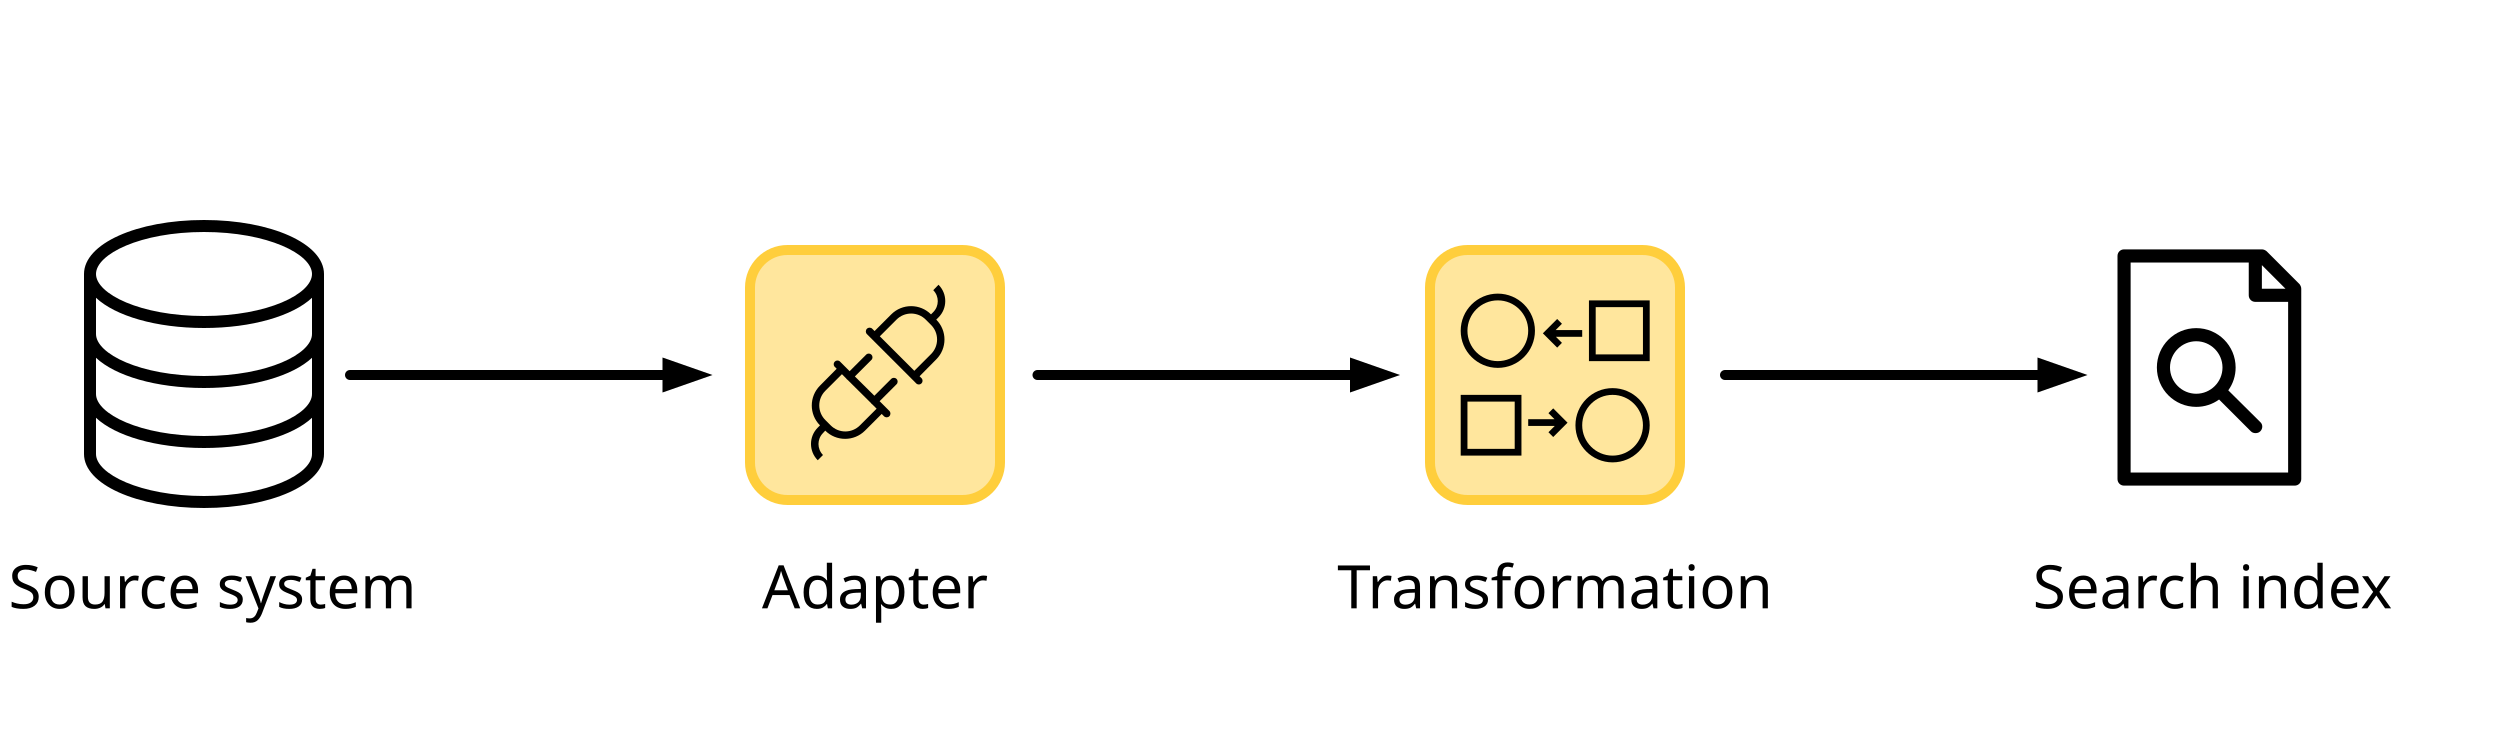
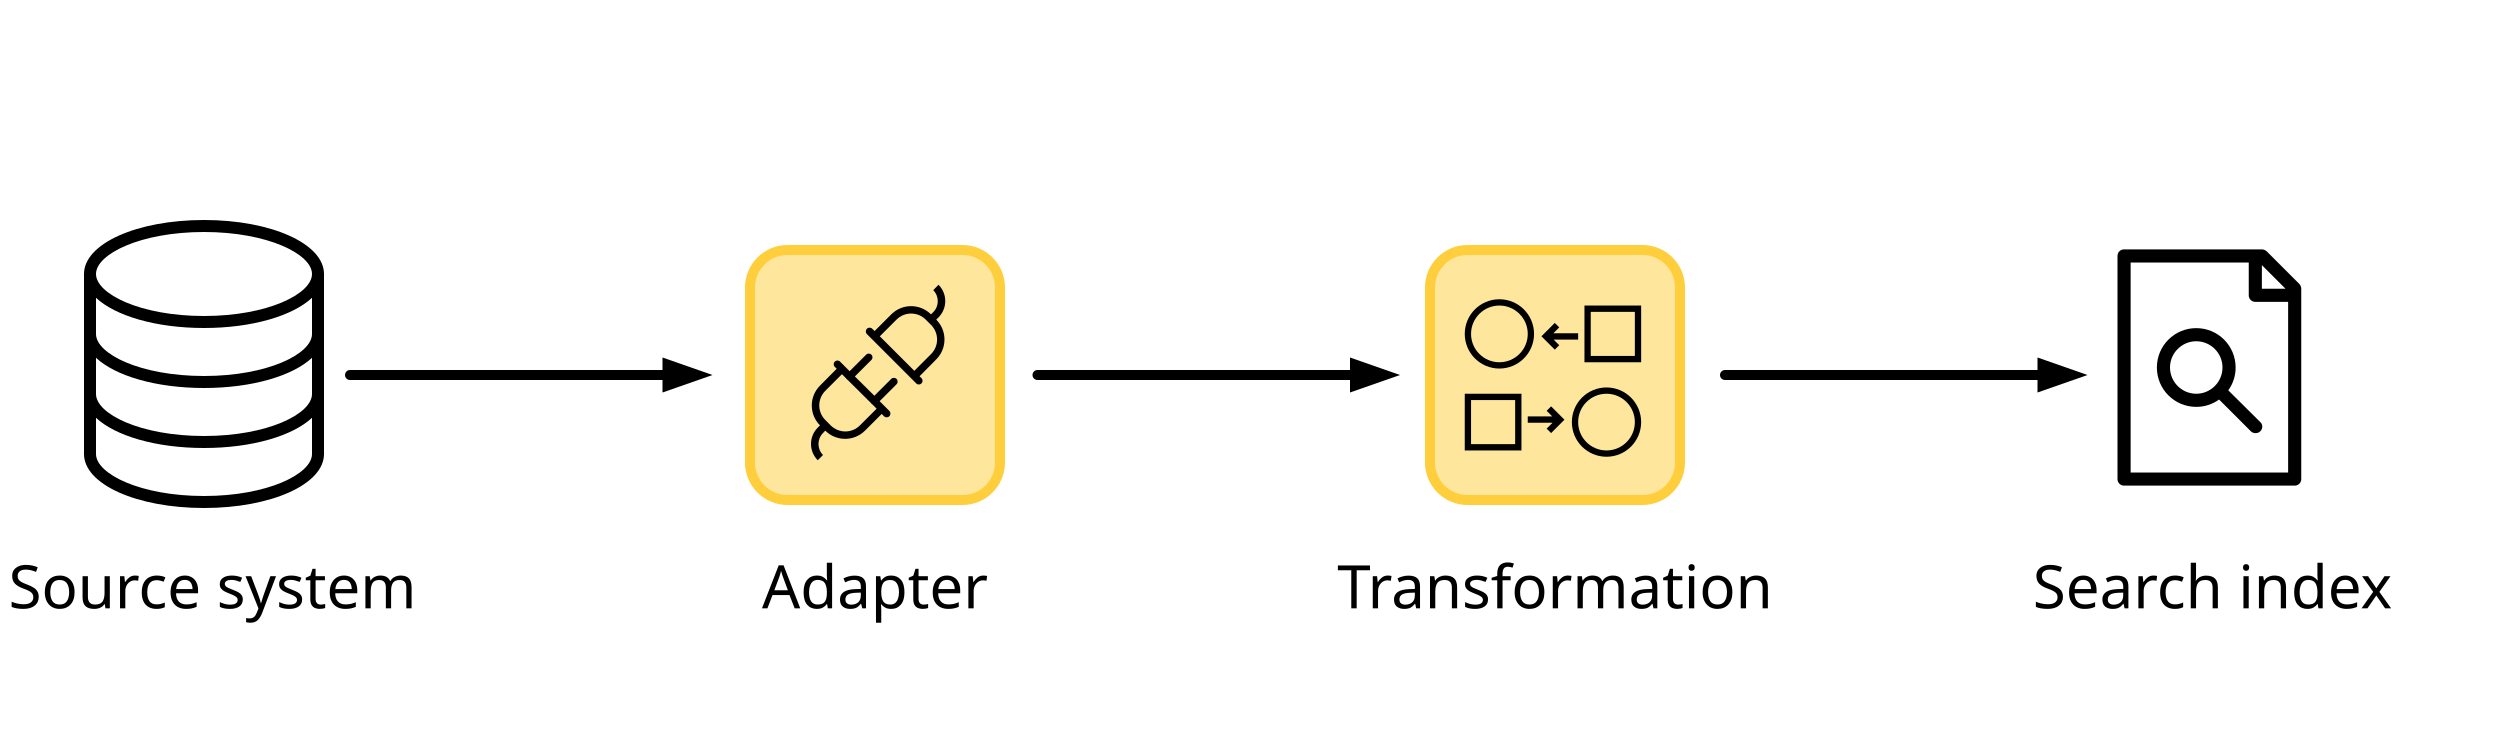
<svg xmlns="http://www.w3.org/2000/svg" viewBox="0 0 1000 300">
  <style>
    .cls-s3{fill:#E15344;}
    .cls-azure{fill: #0079D8;}
    text {
      fill: black;
      font-size: 24px;
      stroke-width: 0;
      dominant-baseline: middle;
      font-family: sans-serif;
    }

    line {
      stroke-linecap: round;
      stroke-width: 4;
      stroke: black;
    }
  </style>
  <g transform="scale(1.6) translate(15 35)">
    <svg y="20" height="300px" width="300px" fill="#000000" version="1.1" viewBox="0 0 100 100" enable-background="new 0 0 100 100" xml:space="preserve">
      <path d="M12,0C6.393,0,2,1.977,2,4.5v15C2,22.023,6.393,24,12,24s10-1.977,10-4.5v-15C22,1.977,17.607,0,12,0z M21,14.5  c0,1.655-3.696,3.5-9,3.5s-9-1.845-9-3.5v-3.018C4.603,12.984,7.985,14,12,14s7.397-1.016,9-2.518V14.5z M21,9.5  c0,1.655-3.696,3.5-9,3.5s-9-1.845-9-3.5V6.482C4.603,7.984,7.985,9,12,9s7.397-1.016,9-2.518V9.5z M12,1c5.304,0,9,1.845,9,3.5  S17.304,8,12,8S3,6.155,3,4.5S6.696,1,12,1z M12,23c-5.304,0-9-1.845-9-3.5v-3.018C4.603,17.984,7.985,19,12,19s7.397-1.016,9-2.518  V19.5C21,21.155,17.304,23,12,23z" />
    </svg>
  </g>
  <rect width="100" height="100" x="300" y="100" rx="15" ry="15" fill="rgba(255, 206, 60, 0.5)" stroke-width="4" stroke="#ffce3c" />
  <g transform="scale(0.25) translate(1255 446)">
    <svg x="0px" y="0px" height="300px" width="300px" fill="#000000" version="1.1" viewBox="0 0 100 100" style="enable-background:new 0 0 100 100;" xml:space="preserve">
      <path data-name="Compound Path" d="M17.8,96.8l2.8-2.8a8.3,8.3,0,0,1,0-11.7L21.8,81A15,15,0,0,0,43,81l8.9-8.9,1.2,1.2A2,2,0,0,0,56,70.5l-5.2-5.2,9-9A2,2,0,0,0,57,53.4l-9,9L37.6,52.1l9-9a2,2,0,0,0-2.8-2.8l-9,9L29.5,44a2,2,0,0,0-2.8,2.8l1.2,1.2L19,57a15,15,0,0,0,0,21.2l-1.2,1.2A12.3,12.3,0,0,0,17.8,96.8Zm4-37,8.9-8.9,2.2,2.2.4.5.5.4L46.1,66.2l.4.5.5.4,2.2,2.2-8.9,8.9a11,11,0,0,1-15.6,0l-2.8-2.8A11,11,0,0,1,21.8,59.8Z" />
      <path data-name="Compound Path" d="M82.2,3.2,79.4,6.1a8.3,8.3,0,0,1,0,11.7L78.2,19A15,15,0,0,0,57,19l-8.9,8.9-1.2-1.2A2,2,0,0,0,44,29.5L70.5,56a2,2,0,0,0,2.8-2.8l-1.2-1.2L81,43a15,15,0,0,0,0-21.2l1.2-1.2A12.3,12.3,0,0,0,82.2,3.2Zm-4,37-8.9,8.9L50.9,30.7l8.9-8.9a11,11,0,0,1,15.6,0l2.8,2.8a11,11,0,0,1,0,15.6Z" />
    </svg>
  </g>
  <rect width="100" height="100" x="572" y="100" rx="15" ry="15" fill="rgba(255, 206, 60, 0.5)" stroke-width="4" stroke="#ffce3c" />
-   <g transform="scale(2.7) translate(214.4 39.5)">
+   <g transform="scale(2.52) translate(230.5 43.5)">
    <g stroke="none" stroke-width="1" fill="none" fill-rule="evenodd">
      <path d="M15.893,22.6 L15,21.707 L15.707,21 L17.828,23.121 L15.707,25.243 L15,24.536 L15.936,23.6 L12,23.6 L12,22.6 L15.893,22.6 Z M24.5,29 C21.462,29 19,26.538 19,23.5 C19,20.462 21.462,18 24.5,18 C27.538,18 30,20.462 30,23.5 C30,26.538 27.538,29 24.5,29 Z M24.5,28 C26.985,28 29,25.985 29,23.5 C29,21.015 26.985,19 24.5,19 C22.015,19 20,21.015 20,23.5 C20,25.985 22.015,28 24.5,28 Z M2,19 L11,19 L11,28 L2,28 L2,19 Z M3,20 L3,27 L10,27 L10,20 L3,20 Z" fill="#000000" />
      <path d="M15.893,8.6 L15,7.707 L15.707,7 L17.828,9.121 L15.707,11.243 L15,10.536 L15.936,9.6 L12,9.6 L12,8.6 L15.893,8.6 Z M24.5,15 C21.462,15 19,12.538 19,9.5 C19,6.462 21.462,4 24.5,4 C27.538,4 30,6.462 30,9.5 C30,12.538 27.538,15 24.5,15 Z M24.5,14 C26.985,14 29,11.985 29,9.5 C29,7.015 26.985,5 24.5,5 C22.015,5 20,7.015 20,9.5 C20,11.985 22.015,14 24.5,14 Z M2,5 L11,5 L11,14 L2,14 L2,5 Z M3,6 L3,13 L10,13 L10,6 L3,6 Z" fill="#000000" transform="translate(16, 9.5) rotate(-180) translate(-16, -9.5) " />
    </g>
  </g>
  <g transform="scale(0.35) translate(2375 270)">
    <svg x="0px" y="0px" height="300px" width="300px" fill="#000000" version="1.1" viewBox="0 0 100 100" style="enable-background:new 0 0 100 100;" xml:space="preserve">
      <path d="M85,92.5V20c0-0.7-0.3-1.3-0.7-1.8L71.8,5.7C71.3,5.3,70.7,5,70,5H17.5C16.1,5,15,6.1,15,7.5v85c0,1.4,1.1,2.5,2.5,2.5h65  C83.9,95,85,93.9,85,92.5z M70,11l9,9h-9V11z M80,90H20V10h45v12.5c0,1.4,1.1,2.5,2.5,2.5H80V90z" />
      <path d="M60,50c0-8.3-6.7-15-15-15s-15,6.7-15,15s6.7,15,15,15c3.2,0,6.2-1,8.7-2.8l12.1,12.1c0.5,0.5,1.1,0.7,1.8,0.7  s1.3-0.2,1.8-0.7c1-1,1-2.6,0-3.5L57.2,58.7C59,56.2,60,53.2,60,50z M45,60c-5.5,0-10-4.5-10-10s4.5-10,10-10s10,4.5,10,10  S50.5,60,45,60z" />
    </svg>
  </g>
  <text x="85" y="235" text-anchor="middle">Source system</text>
  <text x="350" y="235" text-anchor="middle">Adapter</text>
  <text x="622" y="235" text-anchor="middle">Transformation</text>
  <text x="885" y="235" text-anchor="middle">Search index</text>
  <marker id="arrowhead" markerWidth="5" markerHeight="3.5" refX="0" refY="1.75" orient="auto">
    <polygon points="0 0, 5 1.75, 0 3.5" />
  </marker>
  <line x1="140" y1="150" x2="265" y2="150" marker-end="url(#arrowhead)" />
  <line x1="415" y1="150" x2="540" y2="150" marker-end="url(#arrowhead)" />
  <line x1="690" y1="150" x2="815" y2="150" marker-end="url(#arrowhead)" />
</svg>
